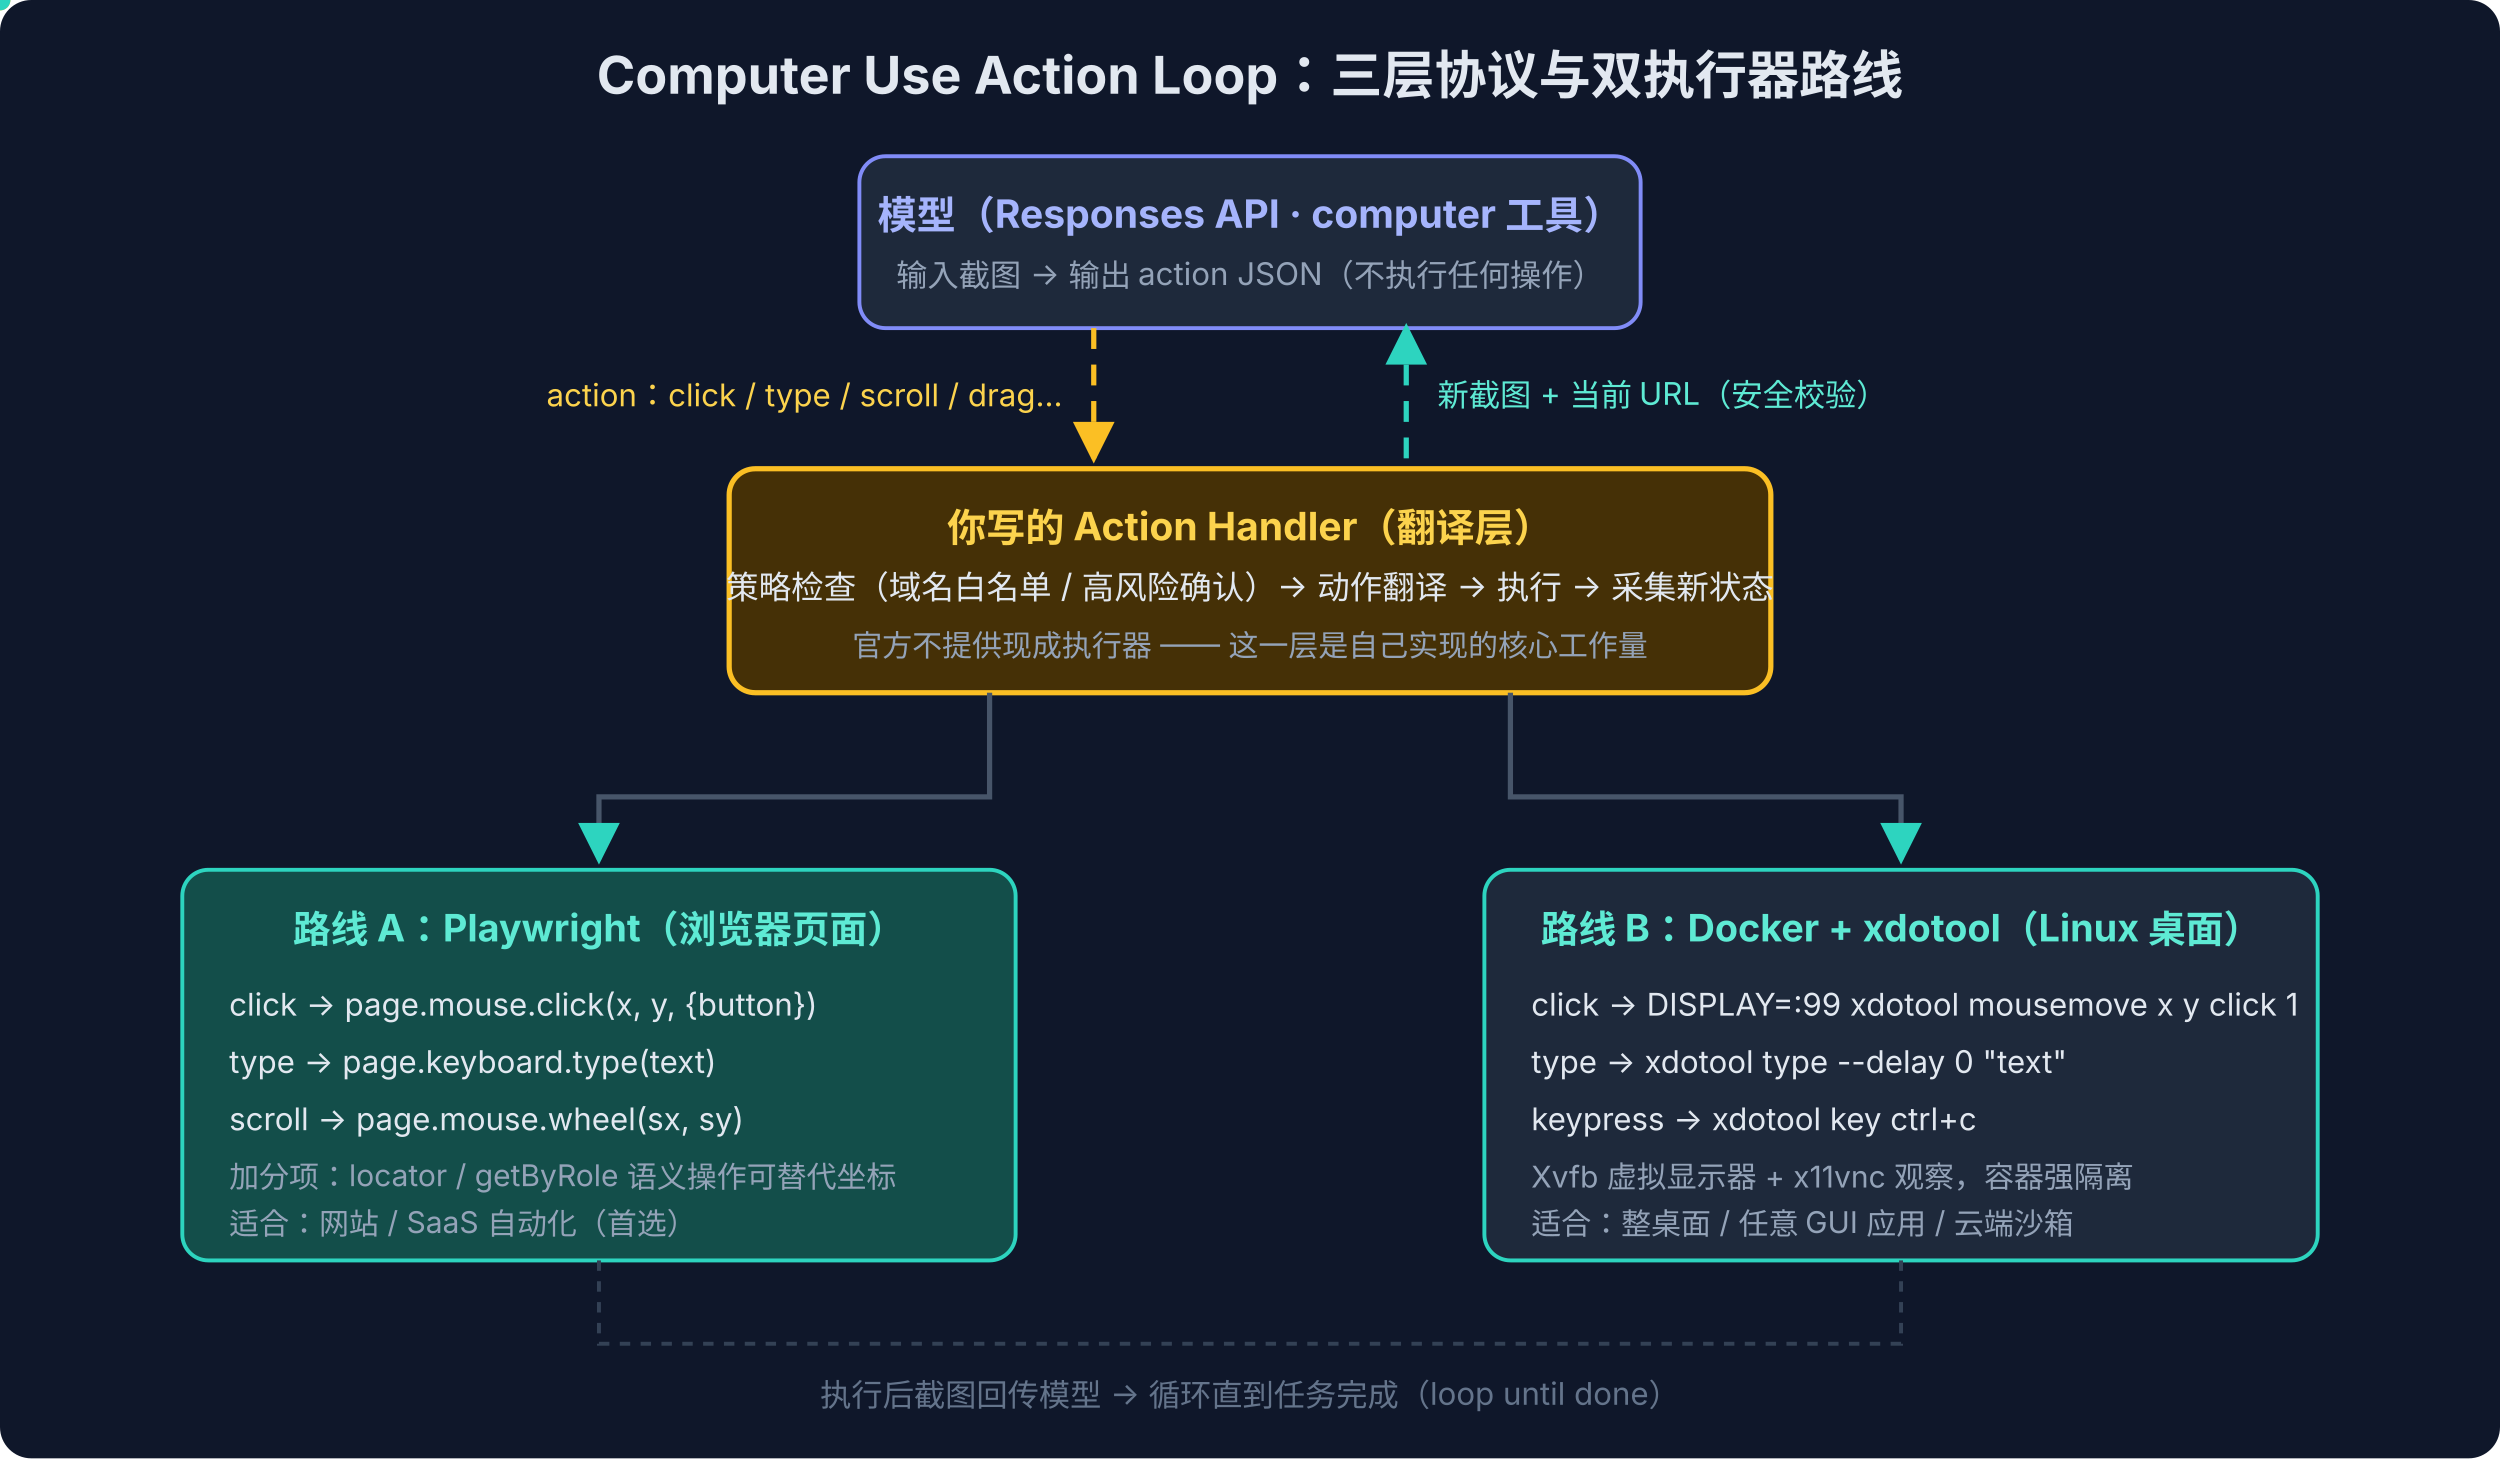
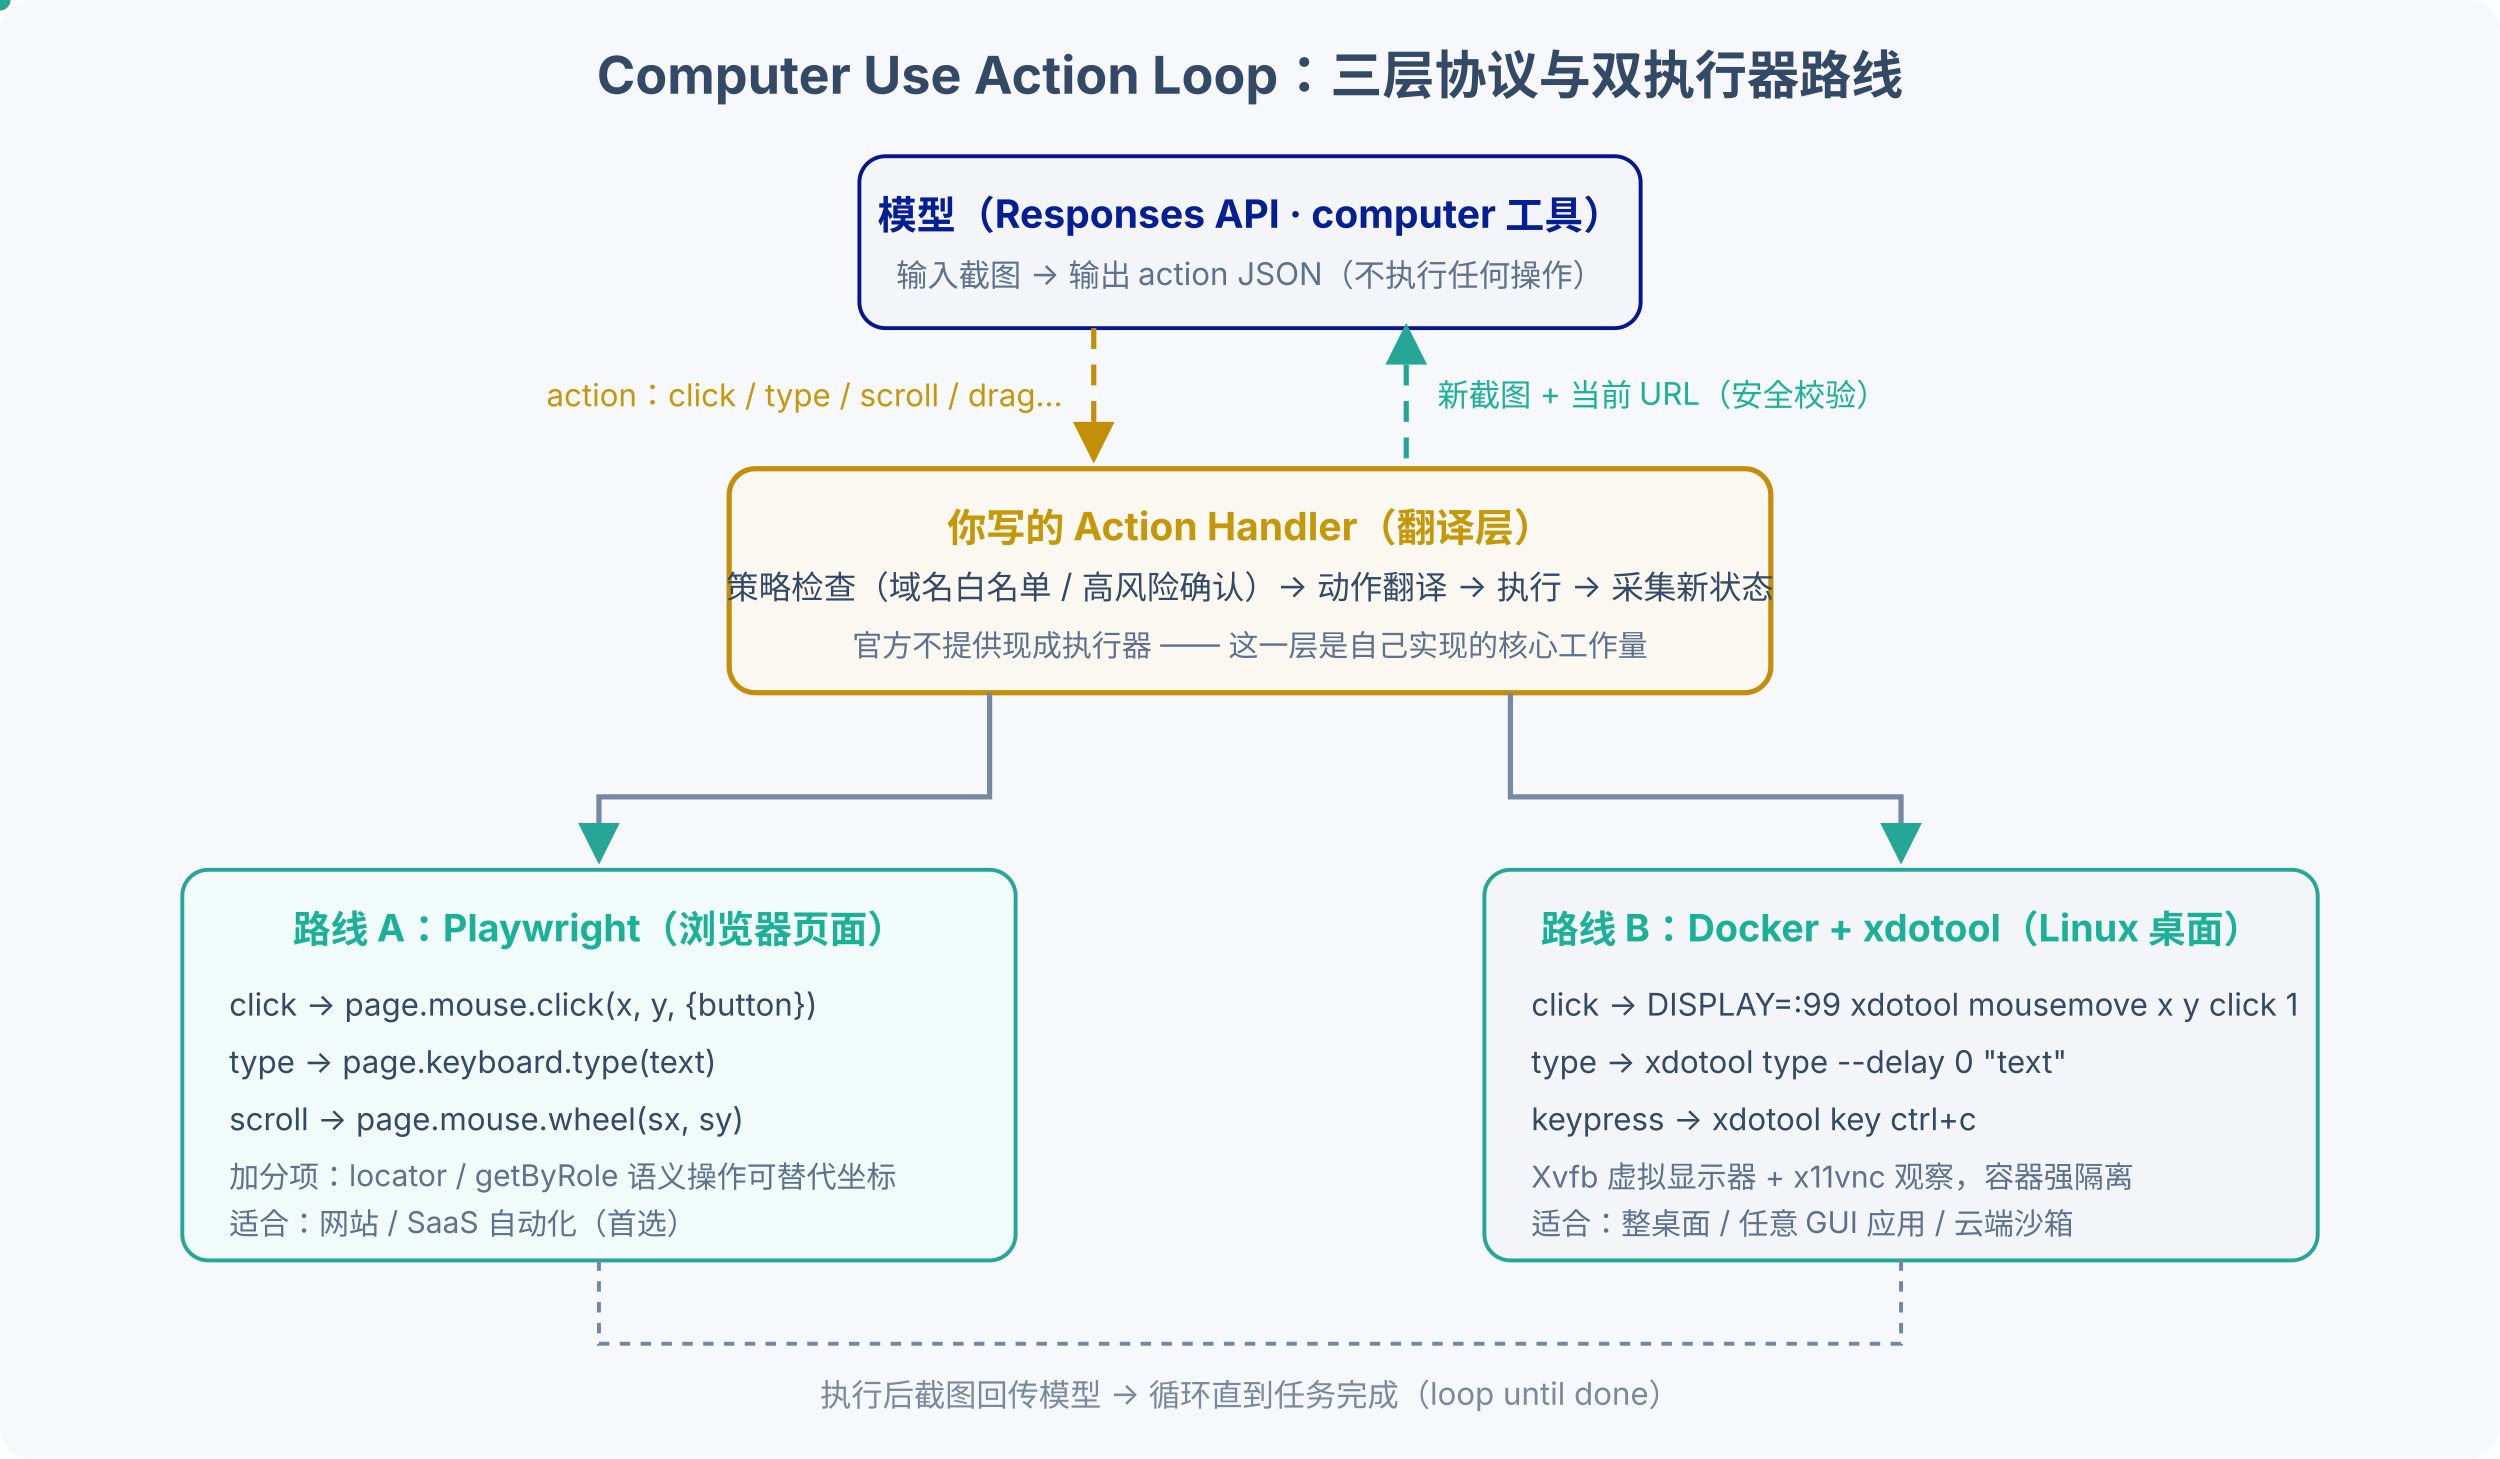
<svg xmlns="http://www.w3.org/2000/svg" viewBox="0 0 960 560" font-family="-apple-system, 'Segoe UI', 'PingFang SC', 'Microsoft YaHei', sans-serif">
  <defs>
    <marker id="arrowTeal" markerWidth="8" markerHeight="8" refX="7" refY="4" orient="auto">
-       <path d="M0,0 L8,4 L0,8 z" fill="#2dd4bf" />
+       <path d="M0,0 L8,4 L0,8 z" fill="#26a696" />
    </marker>
    <marker id="arrowAmber" markerWidth="8" markerHeight="8" refX="7" refY="4" orient="auto">
-       <path d="M0,0 L8,4 L0,8 z" fill="#fbbf24" />
+       <path d="M0,0 L8,4 L0,8 z" fill="#c38f09" />
    </marker>
    <style>
      .pulse { animation: pulse 2.2s ease-in-out infinite; }
      @keyframes pulse { 0%,100% { opacity: 0.5; } 50% { opacity: 1; } }
      .dashflow { stroke-dasharray: 8 6; animation: dash 1.2s linear infinite; }
      @keyframes dash { to { stroke-dashoffset: -14; } }
    </style>
  </defs>
-   <rect width="960" height="560" fill="#0f172a" rx="12" />
-   <text x="480" y="36" text-anchor="middle" fill="#e2e8f0" font-size="20" font-weight="700">Computer Use Action Loop：三层协议与双执行器路线</text>
-   <rect x="330" y="60" width="300" height="66" rx="10" fill="#1e293b" stroke="#818cf8" stroke-width="1.5" />
-   <text x="480" y="88" text-anchor="middle" fill="#a5b4fc" font-size="15" font-weight="700">模型（Responses API · computer 工具）</text>
-   <text x="480" y="110" text-anchor="middle" fill="#94a3b8" font-size="12">输入截图 → 输出 action JSON（不执行任何操作）</text>
-   <path d="M 420 126 L 420 176" stroke="#fbbf24" stroke-width="2" marker-end="url(#arrowAmber)" class="dashflow" />
-   <text x="408" y="156" text-anchor="end" fill="#fcd34d" font-size="12">action：click / type / scroll / drag…</text>
-   <circle r="4" fill="#fbbf24">
+   <rect width="960" height="560" fill="#f6f8fb" rx="12" />
+   <text x="480" y="36" text-anchor="middle" fill="#344965" font-size="20" font-weight="700">Computer Use Action Loop：三层协议与双执行器路线</text>
+   <rect x="330" y="60" width="300" height="66" rx="10" fill="#f3f5f9" stroke="#081591" stroke-width="1.5" />
+   <text x="480" y="88" text-anchor="middle" fill="#051e94" font-size="15" font-weight="700">模型（Responses API · computer 工具）</text>
+   <text x="480" y="110" text-anchor="middle" fill="#5e718d" font-size="12">输入截图 → 输出 action JSON（不执行任何操作）</text>
+   <path d="M 420 126 L 420 176" stroke="#c38f09" stroke-width="2" marker-end="url(#arrowAmber)" class="dashflow" />
+   <text x="408" y="156" text-anchor="end" fill="#c49808" font-size="12">action：click / type / scroll / drag…</text>
+   <circle r="4" fill="#c38f09">
    <animateMotion path="M 420 126 L 420 176" dur="1.6s" repeatCount="indefinite" />
  </circle>
-   <path d="M 540 176 L 540 126" stroke="#2dd4bf" stroke-width="2" marker-end="url(#arrowTeal)" class="dashflow" />
-   <text x="552" y="156" fill="#5eead4" font-size="12">新截图 + 当前 URL（安全校验）</text>
-   <circle r="4" fill="#2dd4bf">
+   <path d="M 540 176 L 540 126" stroke="#26a696" stroke-width="2" marker-end="url(#arrowTeal)" class="dashflow" />
+   <text x="552" y="156" fill="#1bb199" font-size="12">新截图 + 当前 URL（安全校验）</text>
+   <circle r="4" fill="#26a696">
    <animateMotion path="M 540 176 L 540 126" dur="1.6s" begin="0.8s" repeatCount="indefinite" />
  </circle>
-   <rect x="280" y="180" width="400" height="86" rx="10" fill="#453006" stroke="#fbbf24" stroke-width="2" class="pulse" />
-   <text x="480" y="208" text-anchor="middle" fill="#fcd34d" font-size="15" font-weight="700">你写的 Action Handler（翻译层）</text>
-   <text x="480" y="230" text-anchor="middle" fill="#e2e8f0" font-size="12.5">策略检查（域名白名单 / 高风险确认）→ 动作翻译 → 执行 → 采集新状态</text>
-   <text x="480" y="252" text-anchor="middle" fill="#94a3b8" font-size="11.5">官方不提供现成执行器 —— 这一层是自己实现的核心工作量</text>
-   <path d="M 380 266 L 380 306 L 230 306 L 230 330" stroke="#475569" stroke-width="2" fill="none" marker-end="url(#arrowTeal)" />
-   <path d="M 580 266 L 580 306 L 730 306 L 730 330" stroke="#475569" stroke-width="2" fill="none" marker-end="url(#arrowTeal)" />
-   <circle r="3.5" fill="#2dd4bf">
+   <rect x="280" y="180" width="400" height="86" rx="10" fill="#fbf8f1" stroke="#c38f09" stroke-width="2" class="pulse" />
+   <text x="480" y="208" text-anchor="middle" fill="#c49808" font-size="15" font-weight="700">你写的 Action Handler（翻译层）</text>
+   <text x="480" y="230" text-anchor="middle" fill="#344965" font-size="12.5">策略检查（域名白名单 / 高风险确认）→ 动作翻译 → 执行 → 采集新状态</text>
+   <text x="480" y="252" text-anchor="middle" fill="#5e718d" font-size="11.5">官方不提供现成执行器 —— 这一层是自己实现的核心工作量</text>
+   <path d="M 380 266 L 380 306 L 230 306 L 230 330" stroke="#7688a2" stroke-width="2" fill="none" marker-end="url(#arrowTeal)" />
+   <path d="M 580 266 L 580 306 L 730 306 L 730 330" stroke="#7688a2" stroke-width="2" fill="none" marker-end="url(#arrowTeal)" />
+   <circle r="3.5" fill="#26a696">
    <animateMotion path="M 380 266 L 380 306 L 230 306 L 230 330" dur="1.8s" repeatCount="indefinite" />
  </circle>
-   <circle r="3.5" fill="#2dd4bf">
+   <circle r="3.5" fill="#26a696">
    <animateMotion path="M 580 266 L 580 306 L 730 306 L 730 330" dur="1.8s" begin="0.9s" repeatCount="indefinite" />
  </circle>
  <g>
-     <rect x="70" y="334" width="320" height="150" rx="10" fill="#134e4a" stroke="#2dd4bf" stroke-width="1.5" />
-     <text x="230" y="362" text-anchor="middle" fill="#5eead4" font-size="14.5" font-weight="700">路线 A：Playwright（浏览器页面）</text>
-     <text x="88" y="390" fill="#e2e8f0" font-size="12">click → page.mouse.click(x, y, {button})</text>
-     <text x="88" y="412" fill="#e2e8f0" font-size="12">type → page.keyboard.type(text)</text>
-     <text x="88" y="434" fill="#e2e8f0" font-size="12">scroll → page.mouse.wheel(sx, sy)</text>
-     <text x="88" y="456" fill="#94a3b8" font-size="11.5">加分项：locator / getByRole 语义操作可替代坐标</text>
-     <text x="88" y="474" fill="#94a3b8" font-size="11.5">适合：网站 / SaaS 自动化（首选）</text>
+     <rect x="70" y="334" width="320" height="150" rx="10" fill="#f1fbfa" stroke="#26a696" stroke-width="1.5" />
+     <text x="230" y="362" text-anchor="middle" fill="#1bb199" font-size="14.5" font-weight="700">路线 A：Playwright（浏览器页面）</text>
+     <text x="88" y="390" fill="#344965" font-size="12">click → page.mouse.click(x, y, {button})</text>
+     <text x="88" y="412" fill="#344965" font-size="12">type → page.keyboard.type(text)</text>
+     <text x="88" y="434" fill="#344965" font-size="12">scroll → page.mouse.wheel(sx, sy)</text>
+     <text x="88" y="456" fill="#5e718d" font-size="11.5">加分项：locator / getByRole 语义操作可替代坐标</text>
+     <text x="88" y="474" fill="#5e718d" font-size="11.5">适合：网站 / SaaS 自动化（首选）</text>
  </g>
  <g>
-     <rect x="570" y="334" width="320" height="150" rx="10" fill="#1e293b" stroke="#2dd4bf" stroke-width="1.5" />
-     <text x="730" y="362" text-anchor="middle" fill="#5eead4" font-size="14.5" font-weight="700">路线 B：Docker + xdotool（Linux 桌面）</text>
-     <text x="588" y="390" fill="#e2e8f0" font-size="12">click → DISPLAY=:99 xdotool mousemove x y click 1</text>
-     <text x="588" y="412" fill="#e2e8f0" font-size="12">type → xdotool type --delay 0 "text"</text>
-     <text x="588" y="434" fill="#e2e8f0" font-size="12">keypress → xdotool key ctrl+c</text>
-     <text x="588" y="456" fill="#94a3b8" font-size="11.5">Xvfb 虚拟显示器 + x11vnc 观察，容器强隔离</text>
-     <text x="588" y="474" fill="#94a3b8" font-size="11.5">适合：整桌面 / 任意 GUI 应用 / 云端沙箱</text>
+     <rect x="570" y="334" width="320" height="150" rx="10" fill="#f3f5f9" stroke="#26a696" stroke-width="1.5" />
+     <text x="730" y="362" text-anchor="middle" fill="#1bb199" font-size="14.5" font-weight="700">路线 B：Docker + xdotool（Linux 桌面）</text>
+     <text x="588" y="390" fill="#344965" font-size="12">click → DISPLAY=:99 xdotool mousemove x y click 1</text>
+     <text x="588" y="412" fill="#344965" font-size="12">type → xdotool type --delay 0 "text"</text>
+     <text x="588" y="434" fill="#344965" font-size="12">keypress → xdotool key ctrl+c</text>
+     <text x="588" y="456" fill="#5e718d" font-size="11.5">Xvfb 虚拟显示器 + x11vnc 观察，容器强隔离</text>
+     <text x="588" y="474" fill="#5e718d" font-size="11.5">适合：整桌面 / 任意 GUI 应用 / 云端沙箱</text>
  </g>
-   <path d="M 230 484 L 230 516 L 480 516" stroke="#334155" stroke-width="1.5" fill="none" stroke-dasharray="4 4" />
-   <path d="M 730 484 L 730 516 L 480 516" stroke="#334155" stroke-width="1.5" fill="none" stroke-dasharray="4 4" />
-   <text x="480" y="540" text-anchor="middle" fill="#64748b" font-size="12">执行后截图回传模型 → 循环直到任务完成（loop until done）</text>
+   <path d="M 230 484 L 230 516 L 480 516" stroke="#7087a9" stroke-width="1.5" fill="none" stroke-dasharray="4 4" />
+   <path d="M 730 484 L 730 516 L 480 516" stroke="#7087a9" stroke-width="1.5" fill="none" stroke-dasharray="4 4" />
+   <text x="480" y="540" text-anchor="middle" fill="#7a899f" font-size="12">执行后截图回传模型 → 循环直到任务完成（loop until done）</text>
</svg>
